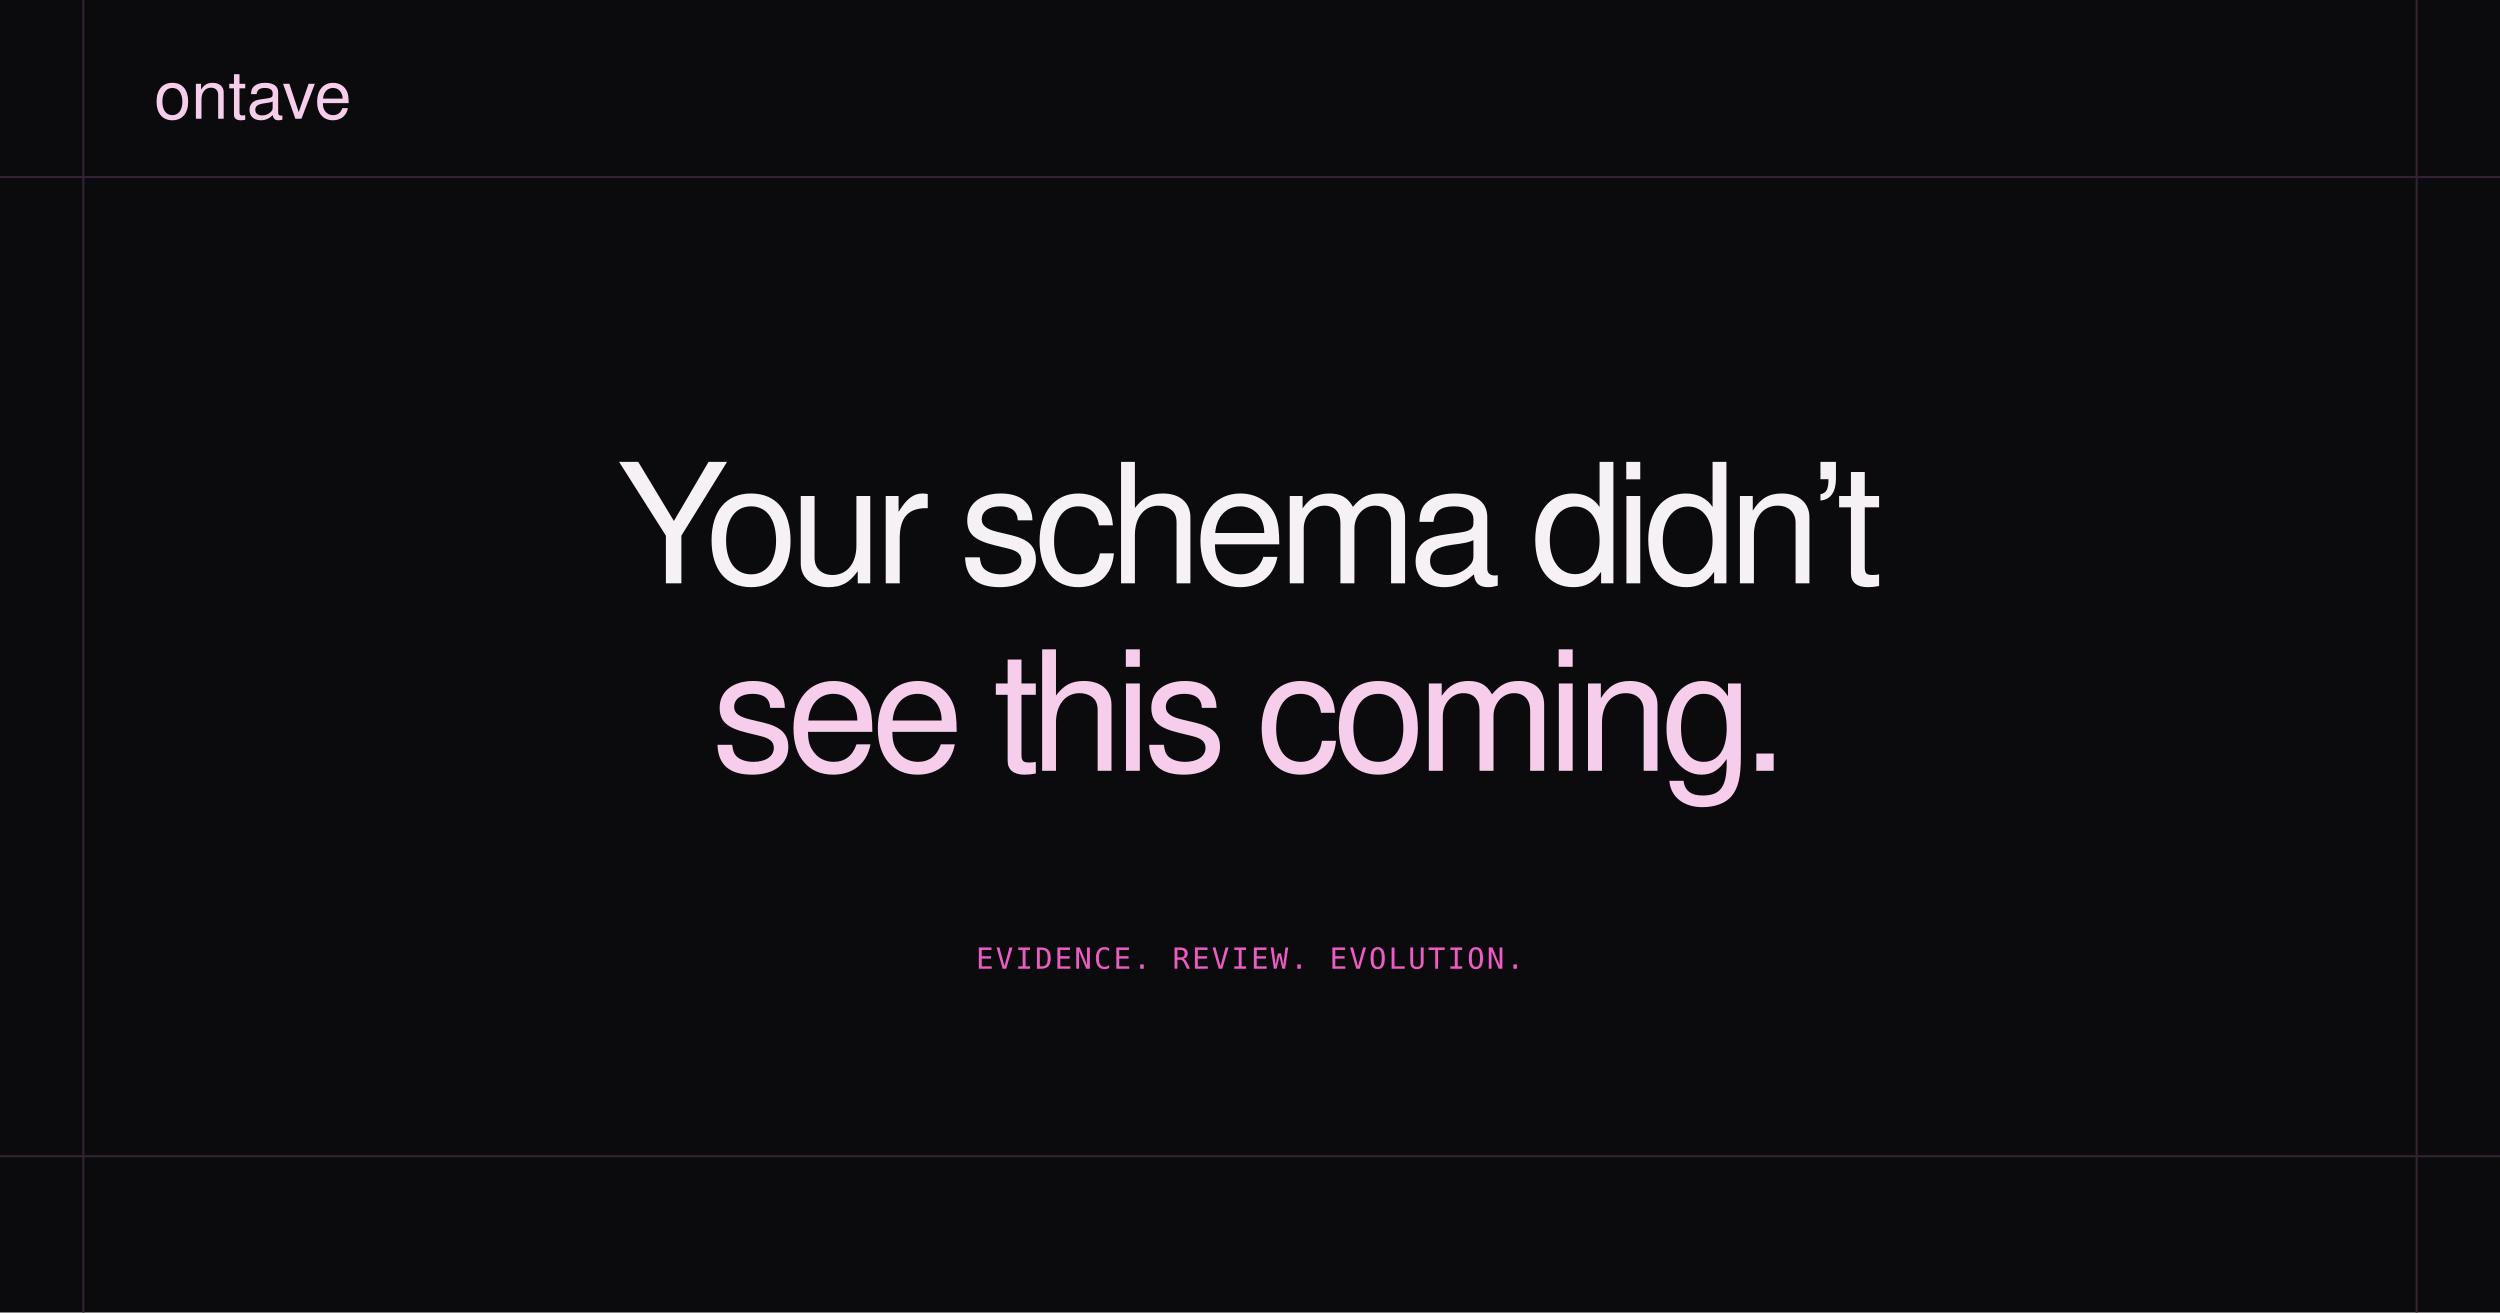
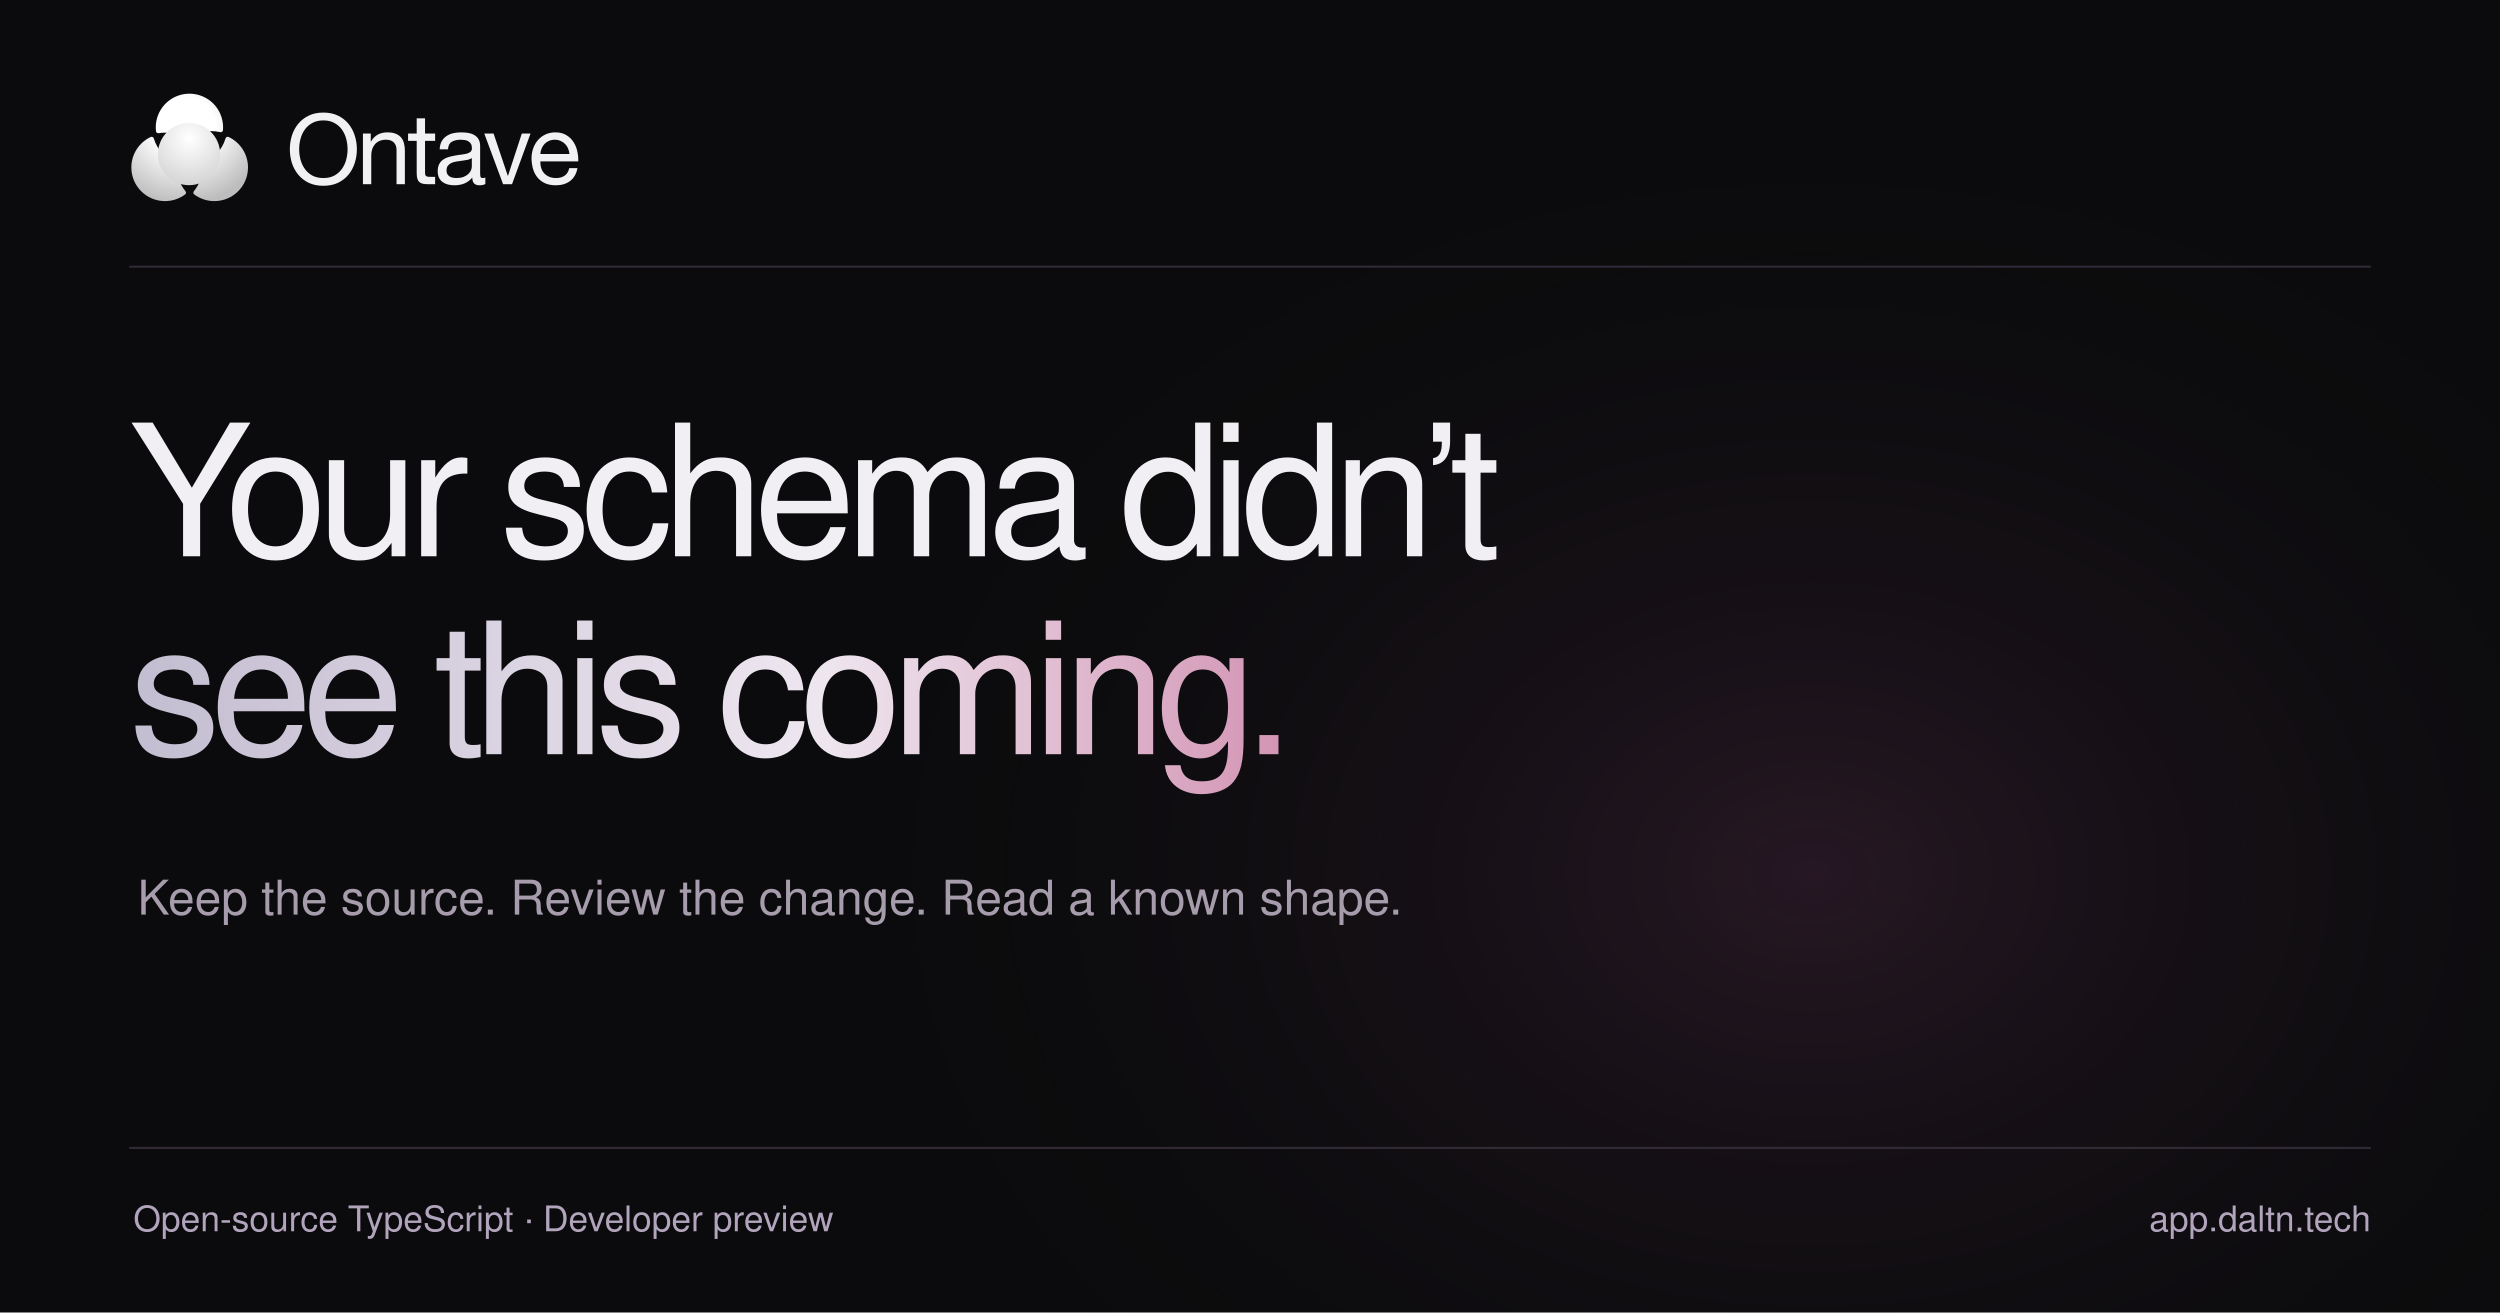
<svg xmlns="http://www.w3.org/2000/svg" width="1200" height="630" viewBox="0 0 1200 630">
-   <rect width="1200" height="630" fill="#0b0a0c" />
-   <path d="M40 0v630M1160 0v630M0 85h1200M0 555h1200" stroke="#322333" />
-   <text x="74" y="57" font-family="Helvetica,Arial,sans-serif" font-size="32" fill="#f6cdeb">ontave</text>
-   <text x="600" y="280" text-anchor="middle" font-family="Helvetica,Arial,sans-serif" font-size="80" letter-spacing="-4" fill="#f5f1f4">Your schema didn’t</text>
-   <text x="600" y="370" text-anchor="middle" font-family="Helvetica,Arial,sans-serif" font-size="80" letter-spacing="-4" fill="#f6cdeb">see this coming.</text>
-   <text x="600" y="465" text-anchor="middle" font-family="monospace" font-size="14" letter-spacing="1" fill="#ed5bc4">EVIDENCE. REVIEW. EVOLUTION.</text>
+   <defs>
+     <radialGradient id="social-glow">
+       <stop stop-color="#7d406a" stop-opacity=".24" />
+       <stop offset="1" stop-color="#0b0b0d" stop-opacity="0" />
+     </radialGradient>
+     <linearGradient id="social-type">
+       <stop stop-color="#c3bdd1" />
+       <stop offset=".6" stop-color="#eee6ef" />
+       <stop offset="1" stop-color="#d395b5" />
+     </linearGradient>
+   </defs>
+   <rect width="1200" height="630" fill="#0b0b0d" />
+   <ellipse cx="870" cy="420" rx="480" ry="370" fill="url(#social-glow)" />
+   <svg x="62" y="43" width="218" height="56" viewBox="0 0 694 180" fill="none">
+     <path d="M29.997 73.083C31.905 72.193 34.074 73.381 34.671 75.4C39.915 93.126 53.445 107.293 70.775 113.416C70.518 115.629 70.385 117.879 70.385 120.16C70.385 134.057 75.301 146.803 83.485 156.762C84.731 158.278 84.623 160.541 83.054 161.719C74.38 168.227 63.602 172.083 51.923 172.083C23.247 172.083 5.20478e-05 148.837 0 120.16C0 99.32 12.279 81.349 29.997 73.083ZM145.329 75.4C145.926 73.381 148.095 72.193 150.003 73.083C167.721 81.349 180 99.32 180 120.16C180 148.837 156.753 172.083 128.077 172.083C116.398 172.083 105.62 168.227 96.946 161.719C95.377 160.541 95.269 158.278 96.515 156.762C104.699 146.803 109.615 134.057 109.615 120.16C109.615 117.879 109.482 115.629 109.225 113.416C126.555 107.293 140.085 93.126 145.329 75.4ZM44.656 32.277C58.994 7.442 90.751 -1.066 115.585 13.272C133.633 23.692 143.057 43.312 141.356 62.788C141.173 64.886 139.061 66.17 137.014 65.678C119.04 61.356 100.005 65.99 86.037 77.937C84.25 76.608 82.368 75.367 80.393 74.227C68.358 67.278 54.86 65.162 42.144 67.271C40.208 67.592 38.303 66.367 38.067 64.419C36.768 53.653 38.817 42.391 44.656 32.277Z" fill="url(#paint0_radial_156_351)" />
+     <circle cx="89" cy="99.5" r="48" fill="url(#paint1_radial_156_351)" />
+     <path d="M258.91 92.022C258.91 97.465 259.615 102.858 261.026 108.2C262.438 113.442 264.655 118.179 267.679 122.413C270.703 126.646 274.584 130.074 279.322 132.694C284.059 135.214 289.704 136.474 296.256 136.474C302.808 136.474 308.453 135.214 313.19 132.694C317.928 130.074 321.809 126.646 324.833 122.413C327.857 118.179 330.074 113.442 331.486 108.2C332.897 102.858 333.602 97.465 333.602 92.022C333.602 86.578 332.897 81.236 331.486 75.994C330.074 70.652 327.857 65.864 324.833 61.63C321.809 57.397 317.928 54.02 313.19 51.5C308.453 48.879 302.808 47.569 296.256 47.569C289.704 47.569 284.059 48.879 279.322 51.5C274.584 54.02 270.703 57.397 267.679 61.63C264.655 65.864 262.438 70.652 261.026 75.994C259.615 81.236 258.91 86.578 258.91 92.022ZM244.546 92.022C244.546 84.663 245.604 77.607 247.721 70.854C249.938 63.999 253.214 57.951 257.549 52.71C261.883 47.468 267.276 43.285 273.727 40.16C280.178 37.035 287.688 35.473 296.256 35.473C304.824 35.473 312.334 37.035 318.785 40.16C325.236 43.285 330.629 47.468 334.963 52.71C339.298 57.951 342.523 63.999 344.64 70.854C346.858 77.607 347.966 84.663 347.966 92.022C347.966 99.38 346.858 106.486 344.64 113.341C342.523 120.094 339.298 126.092 334.963 131.334C330.629 136.575 325.236 140.758 318.785 143.883C312.334 146.907 304.824 148.419 296.256 148.419C287.688 148.419 280.178 146.907 273.727 143.883C267.276 140.758 261.883 136.575 257.549 131.334C253.214 126.092 249.938 120.094 247.721 113.341C245.604 106.486 244.546 99.38 244.546 92.022ZM357.305 67.83H369.401V80.228H369.704C375.046 70.753 383.513 66.015 395.105 66.015C400.246 66.015 404.53 66.721 407.957 68.132C411.385 69.543 414.157 71.509 416.273 74.029C418.39 76.549 419.852 79.573 420.658 83.101C421.565 86.528 422.019 90.358 422.019 94.592V146H409.167V93.08C409.167 88.242 407.756 84.411 404.933 81.589C402.111 78.766 398.23 77.355 393.291 77.355C389.36 77.355 385.933 77.96 383.009 79.17C380.187 80.379 377.818 82.093 375.903 84.31C373.988 86.528 372.526 89.149 371.518 92.173C370.611 95.096 370.157 98.322 370.157 101.85V146H357.305V67.83ZM453.115 67.83H468.689V79.17H453.115V127.705C453.115 129.217 453.216 130.426 453.418 131.334C453.72 132.241 454.224 132.946 454.93 133.45C455.635 133.954 456.593 134.307 457.803 134.509C459.113 134.61 460.776 134.66 462.792 134.66H468.689V146H458.861C455.535 146 452.662 145.798 450.243 145.395C447.924 144.891 446.009 144.034 444.497 142.825C443.086 141.615 442.027 139.902 441.322 137.684C440.616 135.466 440.263 132.543 440.263 128.914V79.17H426.958V67.83H440.263V44.394H453.115V67.83ZM546.168 145.698C543.951 147.008 540.876 147.663 536.945 147.663C533.619 147.663 530.948 146.756 528.932 144.942C527.016 143.026 526.059 139.952 526.059 135.718C522.531 139.952 518.398 143.026 513.66 144.942C509.024 146.756 503.984 147.663 498.54 147.663C495.012 147.663 491.636 147.26 488.41 146.454C485.285 145.647 482.564 144.387 480.245 142.674C477.927 140.96 476.062 138.742 474.651 136.021C473.34 133.198 472.685 129.822 472.685 125.89C472.685 121.455 473.441 117.826 474.953 115.004C476.465 112.182 478.431 109.914 480.85 108.2C483.37 106.386 486.192 105.025 489.317 104.118C492.543 103.21 495.819 102.454 499.145 101.85C502.673 101.144 506 100.64 509.124 100.338C512.35 99.934 515.172 99.43 517.592 98.826C520.011 98.12 521.926 97.162 523.337 95.953C524.748 94.642 525.454 92.778 525.454 90.358C525.454 87.536 524.9 85.268 523.791 83.554C522.783 81.841 521.422 80.53 519.708 79.623C518.096 78.716 516.231 78.111 514.114 77.809C512.098 77.506 510.082 77.355 508.066 77.355C502.623 77.355 498.087 78.414 494.458 80.53C490.829 82.546 488.864 86.427 488.561 92.173H475.709C475.911 87.334 476.919 83.252 478.733 79.926C480.548 76.599 482.967 73.928 485.991 71.912C489.015 69.795 492.442 68.283 496.272 67.376C500.204 66.469 504.387 66.015 508.822 66.015C512.35 66.015 515.828 66.267 519.255 66.771C522.783 67.275 525.958 68.334 528.78 69.946C531.603 71.458 533.871 73.626 535.584 76.448C537.298 79.27 538.155 82.95 538.155 87.486V127.705C538.155 130.729 538.306 132.946 538.608 134.358C539.012 135.769 540.221 136.474 542.237 136.474C543.346 136.474 544.656 136.222 546.168 135.718V145.698ZM525.303 105.63C523.69 106.839 521.573 107.746 518.952 108.351C516.332 108.855 513.56 109.309 510.636 109.712C507.814 110.014 504.941 110.418 502.018 110.922C499.095 111.325 496.474 112.03 494.156 113.038C491.837 114.046 489.922 115.508 488.41 117.423C486.999 119.238 486.293 121.758 486.293 124.983C486.293 127.1 486.696 128.914 487.503 130.426C488.41 131.838 489.519 132.997 490.829 133.904C492.24 134.811 493.853 135.466 495.668 135.87C497.482 136.273 499.397 136.474 501.413 136.474C505.647 136.474 509.276 135.92 512.3 134.811C515.324 133.602 517.793 132.14 519.708 130.426C521.624 128.612 523.035 126.697 523.942 124.681C524.849 122.564 525.303 120.598 525.303 118.784V105.63ZM587.311 146H573.552L544.522 67.83H558.886L580.81 132.997H581.112L602.431 67.83H615.888L587.311 146ZM675.915 99.43C675.713 96.406 675.007 93.534 673.798 90.812C672.689 88.09 671.127 85.772 669.111 83.857C667.195 81.841 664.877 80.278 662.155 79.17C659.535 77.96 656.611 77.355 653.386 77.355C650.059 77.355 647.035 77.96 644.314 79.17C641.693 80.278 639.425 81.841 637.51 83.857C635.595 85.873 634.083 88.242 632.974 90.963C631.865 93.584 631.21 96.406 631.008 99.43H675.915ZM688.313 121.203C686.599 129.973 682.819 136.575 676.973 141.01C671.126 145.446 663.768 147.663 654.898 147.663C648.648 147.663 643.205 146.655 638.568 144.639C634.032 142.623 630.202 139.801 627.077 136.172C623.952 132.543 621.583 128.209 619.971 123.169C618.458 118.129 617.602 112.635 617.4 106.688C617.4 100.741 618.307 95.298 620.122 90.358C621.936 85.419 624.456 81.135 627.682 77.506C631.008 73.878 634.889 71.055 639.324 69.039C643.86 67.023 648.799 66.015 654.142 66.015C661.097 66.015 666.842 67.477 671.379 70.4C676.015 73.222 679.695 76.851 682.416 81.286C685.239 85.722 687.154 90.56 688.162 95.802C689.271 101.043 689.724 106.033 689.523 110.77H631.008C630.907 114.198 631.311 117.474 632.218 120.598C633.125 123.622 634.587 126.344 636.603 128.763C638.618 131.082 641.189 132.946 644.314 134.358C647.439 135.769 651.118 136.474 655.351 136.474C660.795 136.474 665.23 135.214 668.657 132.694C672.185 130.174 674.503 126.344 675.612 121.203H688.313Z" fill="#F1F0F2" />
+     <defs>
+       <radialGradient id="paint0_radial_156_351" cx="0" cy="0" r="1" gradientUnits="userSpaceOnUse" gradientTransform="translate(82.2539 55.5) rotate(75.5595) scale(120.301 130.622)">
+         <stop offset="0.355" stop-color="white" />
+         <stop offset="1" stop-color="#BDBDBD" />
+       </radialGradient>
+       <radialGradient id="paint1_radial_156_351" cx="0" cy="0" r="1" gradientUnits="userSpaceOnUse" gradientTransform="translate(89.2539 75) rotate(90.2007) scale(72.5004)">
+         <stop stop-color="white" />
+         <stop offset="1" stop-color="#D5D5D5" />
+       </radialGradient>
+     </defs>
+   </svg>
+   <path d="M62 128H1138M62 551H1138" stroke="#302a36" />
+   <text x="62" y="267" font-family="Helvetica,Arial,sans-serif" font-size="88" letter-spacing="-5" fill="#f1eff4">Your schema didn’t</text>
+   <text x="62" y="362" font-family="Helvetica,Arial,sans-serif" font-size="88" letter-spacing="-5" fill="url(#social-type)">see this coming.</text>
+   <text x="66" y="439" font-family="Helvetica,Arial,sans-serif" font-size="23" fill="#a69cab">Keep the source. Review the change. Read a known shape.</text>
+   <text x="64" y="591" font-family="Helvetica,Arial,sans-serif" font-size="17" fill="#b1a4bc">Open-source TypeScript · Developer preview</text>
+   <text x="1138" y="591" text-anchor="end" font-family="Helvetica,Arial,sans-serif" font-size="17" fill="#b1a4bc">app.daltn.tech</text>
</svg>
